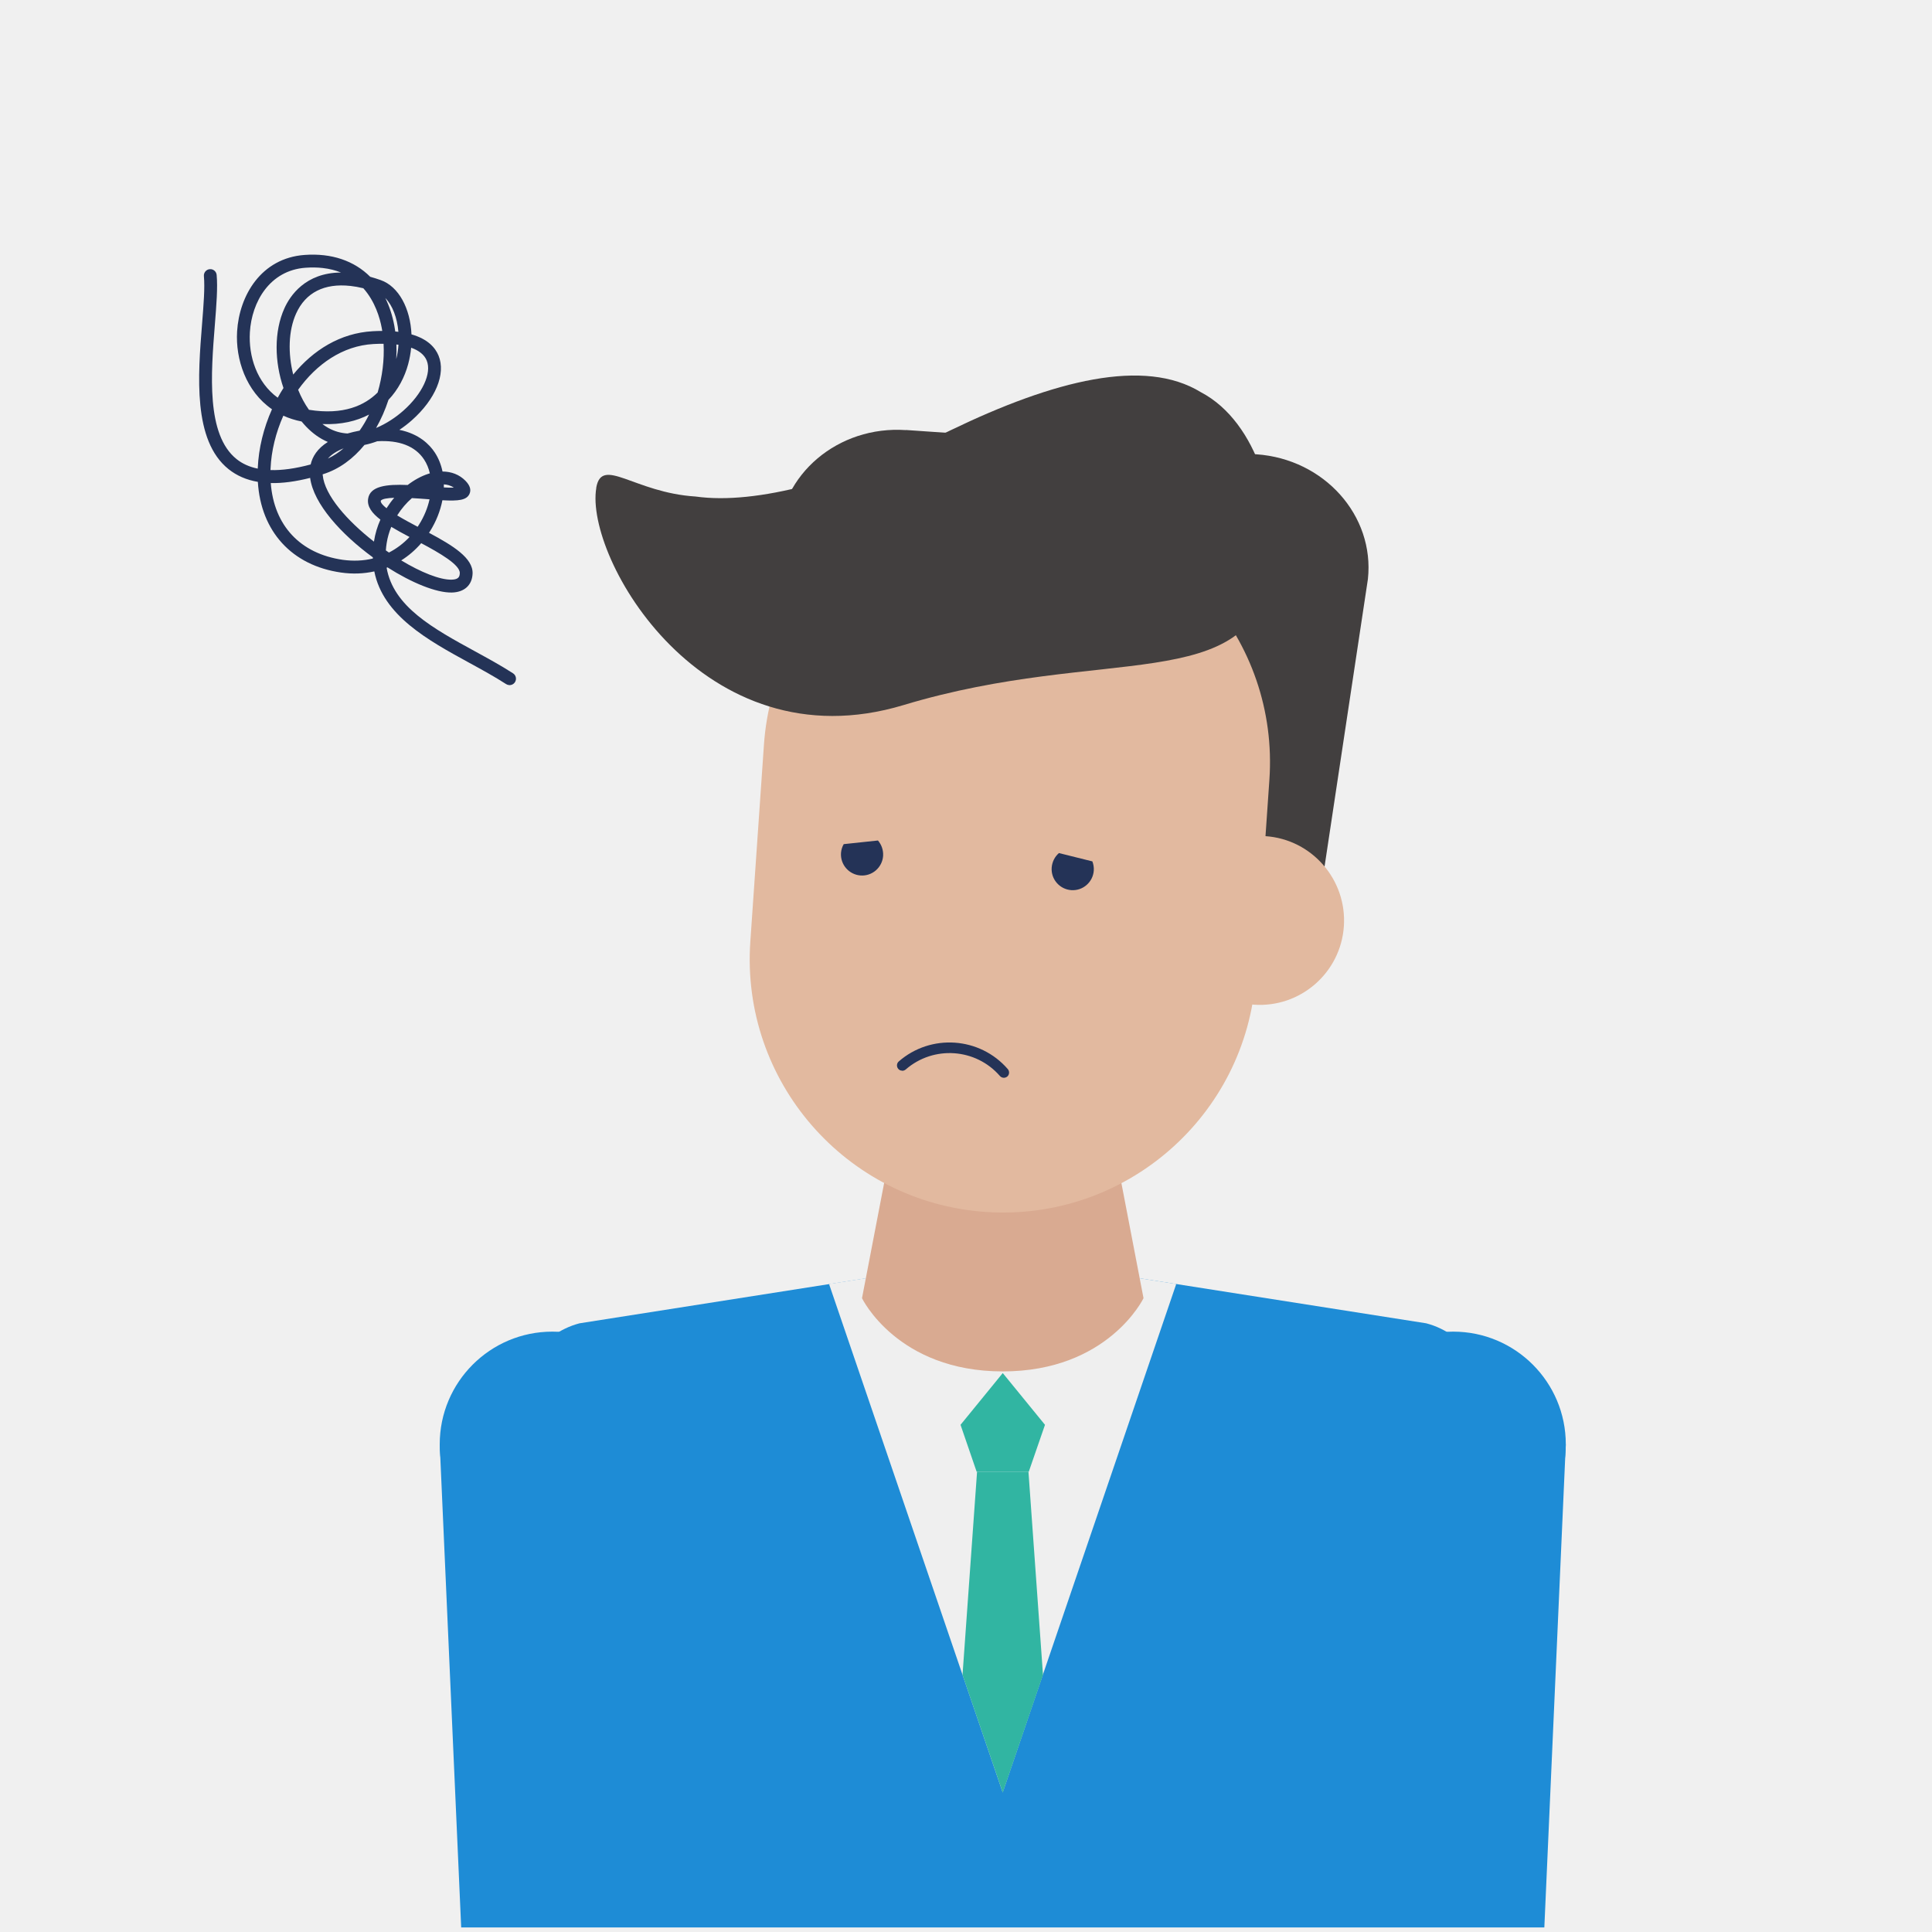
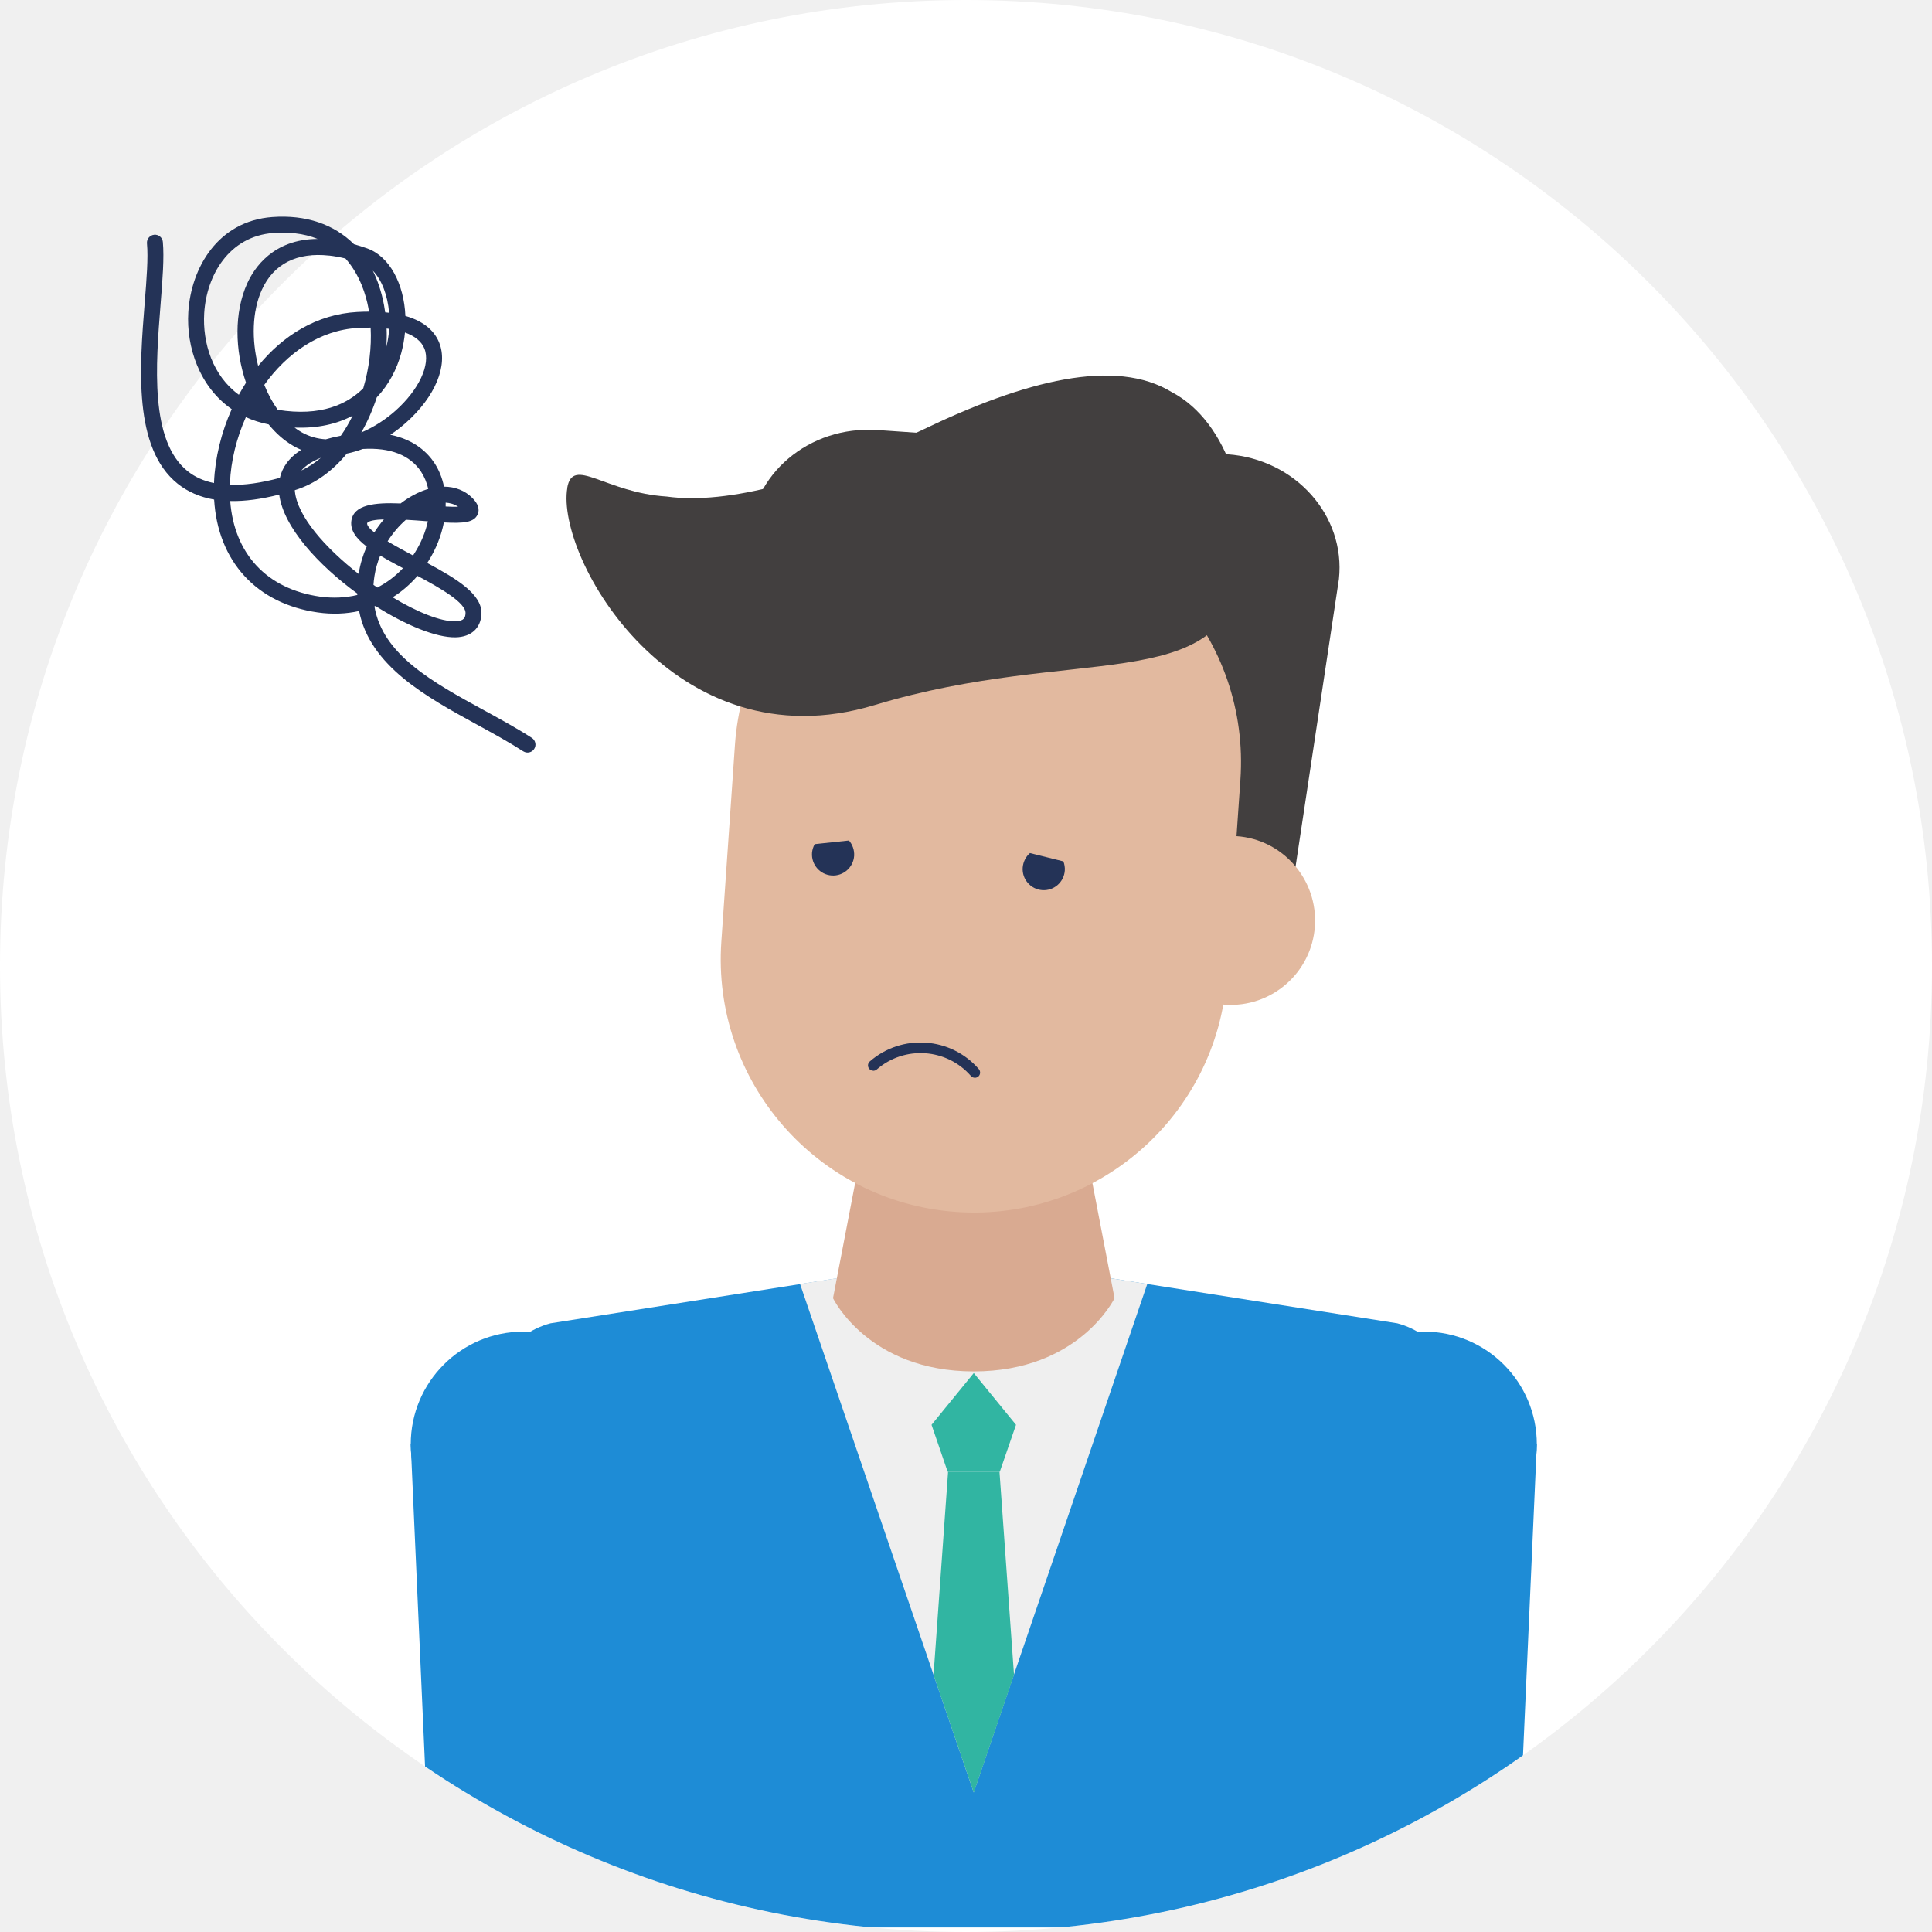
<svg xmlns="http://www.w3.org/2000/svg" width="200" height="200" viewBox="0 0 200 200" fill="none">
-   <mask id="mask0_54_148" style="mask-type:luminance" maskUnits="userSpaceOnUse" x="16" y="29" width="171" height="171">
-     <path d="M186.805 29.448H16.805V199.528H186.805V29.448Z" fill="white" />
+   <rect width="200" height="200" rx="100" fill="white" />
+   <mask id="mask0_54_148" style="mask-type:alpha" maskUnits="userSpaceOnUse" x="0" y="0" width="200" height="200">
+     <rect width="200" height="200" rx="100" fill="white" />
  </mask>
  <g mask="url(#mask0_54_148)">
-     <path d="M67.377 261.51H140.234L154.32 146.913C154.599 142.26 151.782 138.069 147.641 136.988L111.298 131.278C106.38 129.99 101.255 129.99 96.338 131.278L59.994 136.988C55.853 138.069 53.024 142.272 53.315 146.913L67.401 261.51H67.377Z" fill="#1E8CD6" />
-     <path d="M103.805 185.57L85.822 132.918L96.313 131.266C101.231 129.978 106.355 129.978 111.273 131.266L121.765 132.918L103.793 185.57H103.805Z" fill="#EFEFEF" />
-     <path d="M103.805 142.139L108.177 147.497L106.501 152.344H101.098L99.434 147.497L103.805 142.139Z" fill="#31B5A2" />
-     <path d="M107.97 173.385L103.805 185.57L99.64 173.385L101.146 152.344H106.465L107.97 173.385Z" fill="#31B5A2" />
-     <path d="M89.234 134.388C89.234 134.388 92.877 141.968 103.805 141.968C114.734 141.968 118.377 134.388 118.377 134.388L112.548 104.065H95.062L89.234 134.388Z" fill="#D9AA91" />
-     <path d="M68.834 149.512H45.52L48.434 215.114H65.92L68.834 149.512Z" fill="#1E8CD6" />
-     <path d="M57.177 161.175C63.615 161.175 68.834 155.953 68.834 149.512C68.834 143.071 63.615 137.85 57.177 137.85C50.739 137.85 45.52 143.071 45.52 149.512C45.52 155.953 50.739 161.175 57.177 161.175Z" fill="#1E8CD6" />
-     <path d="M162.091 149.512H138.777L141.691 215.114H159.177L162.091 149.512Z" fill="#1E8CD6" />
-     <path d="M150.434 161.175C156.872 161.175 162.091 155.953 162.091 149.512C162.091 143.071 156.872 137.85 150.434 137.85C143.996 137.85 138.777 143.071 138.777 149.512C138.777 155.953 143.996 161.175 150.434 161.175Z" fill="#1E8CD6" />
-     <path d="M93.787 44.513L130.058 47.028C137.077 47.513 142.31 53.369 141.606 59.941L136.87 91.345L80.916 87.47L80.564 55.714C80.77 49.117 86.769 44.039 93.787 44.525V44.513Z" fill="#423F3F" />
-     <path d="M121.68 94.674C121.34 99.497 124.983 103.676 129.791 104.004C134.612 104.345 138.789 100.7 139.117 95.889C139.445 91.078 135.814 86.887 131.005 86.559C126.185 86.231 122.008 89.864 121.68 94.674Z" fill="#E2B99F" />
-     <path d="M102.02 125.458C116.47 126.455 129.002 115.557 129.998 101.101L131.406 80.74C132.414 66.283 121.51 53.745 107.06 52.749C92.61 51.741 80.078 62.65 79.082 77.107L77.674 97.468C76.666 111.925 87.57 124.462 102.02 125.458Z" fill="#E2B99F" />
-     <path d="M61.73 50.502C60.492 57.682 72.756 79.258 93.532 72.989C114.309 66.721 129.354 72.127 131.54 59.371C132.681 52.738 130.24 43.711 124.315 40.601C118.474 37.017 109.16 39.35 98.414 44.537C87.668 49.713 78.317 52.276 72.015 51.401C65.628 51 62.289 47.173 61.718 50.514L61.73 50.502Z" fill="#423F3F" />
-     <path d="M93.363 110.831C93.217 110.831 93.083 110.759 92.986 110.649C92.792 110.418 92.816 110.078 93.035 109.884C96.362 106.98 101.438 107.333 104.328 110.673C104.522 110.904 104.498 111.244 104.279 111.439C104.048 111.633 103.708 111.609 103.514 111.39C101.013 108.511 96.641 108.207 93.763 110.71C93.654 110.807 93.508 110.856 93.363 110.844V110.831Z" fill="#243357" />
-     <path d="M90.885 87.008L87.34 87.385C87.182 87.664 87.085 87.968 87.06 88.296C86.975 89.499 87.886 90.543 89.088 90.629C90.29 90.714 91.335 89.802 91.42 88.6C91.456 87.992 91.25 87.433 90.885 87.008Z" fill="#243357" />
-     <path d="M109.622 88.309C109.197 88.673 108.918 89.208 108.869 89.815C108.784 91.018 109.695 92.062 110.897 92.147C112.099 92.233 113.143 91.321 113.228 90.119C113.253 89.791 113.192 89.463 113.083 89.171L109.622 88.309Z" fill="#243357" />
+     <mask id="mask1_54_148" style="mask-type:luminance" maskUnits="userSpaceOnUse" x="13" y="29" width="171" height="171">
+       <path d="M183.805 29.448H13.805V199.528H183.805V29.448Z" fill="white" />
+     </mask>
+     <g mask="url(#mask1_54_148)">
+       <path d="M64.377 261.51H137.234L151.32 146.913C151.599 142.26 148.782 138.069 144.641 136.988L108.298 131.278C103.38 129.99 98.255 129.99 93.338 131.278L56.994 136.988C52.853 138.069 50.024 142.272 50.315 146.913L64.401 261.51H64.377Z" fill="#1E8CD6" />
+       <path d="M100.805 185.57L82.822 132.918L93.313 131.266C98.231 129.978 103.355 129.978 108.273 131.266L118.765 132.918L100.793 185.57H100.805Z" fill="#EFEFEF" />
+       <path d="M100.805 142.139L105.177 147.497L103.501 152.344H98.097L96.434 147.497L100.805 142.139Z" fill="#31B5A2" />
+       <path d="M104.97 173.385L100.805 185.57L96.64 173.385L98.146 152.344H103.465L104.97 173.385Z" fill="#31B5A2" />
+       <path d="M86.234 134.388C86.234 134.388 89.877 141.968 100.805 141.968C111.734 141.968 115.377 134.388 115.377 134.388L109.548 104.065H92.062L86.234 134.388Z" fill="#D9AA91" />
+       <path d="M65.834 149.512H42.52L45.434 215.114H62.92L65.834 149.512Z" fill="#1E8CD6" />
+       <path d="M54.177 161.175C60.615 161.175 65.834 155.953 65.834 149.512C65.834 143.071 60.615 137.85 54.177 137.85C47.739 137.85 42.52 143.071 42.52 149.512C42.52 155.953 47.739 161.175 54.177 161.175Z" fill="#1E8CD6" />
+       <path d="M159.091 149.512H135.777L138.691 215.114H156.177L159.091 149.512Z" fill="#1E8CD6" />
+       <path d="M147.434 161.175C153.872 161.175 159.091 155.953 159.091 149.512C159.091 143.071 153.872 137.85 147.434 137.85C140.996 137.85 135.777 143.071 135.777 149.512C135.777 155.953 140.996 161.175 147.434 161.175Z" fill="#1E8CD6" />
+       <path d="M90.787 44.513L127.058 47.028C134.077 47.513 139.31 53.369 138.606 59.941L133.87 91.345L77.916 87.47L77.564 55.714C77.77 49.117 83.769 44.039 90.787 44.525V44.513Z" fill="#423F3F" />
+       <path d="M118.68 94.674C118.34 99.497 121.983 103.676 126.791 104.004C131.612 104.345 135.789 100.7 136.117 95.889C136.445 91.078 132.814 86.887 128.005 86.559C123.185 86.231 119.008 89.864 118.68 94.674Z" fill="#E2B99F" />
+       <path d="M99.02 125.458C113.47 126.455 126.002 115.557 126.998 101.101L128.406 80.74C129.414 66.283 118.51 53.745 104.06 52.749C89.61 51.741 77.078 62.65 76.082 77.107L74.674 97.468C73.666 111.925 84.57 124.462 99.02 125.458Z" fill="#E2B99F" />
+       <path d="M58.73 50.502C57.492 57.682 69.756 79.258 90.532 72.989C111.309 66.721 126.354 72.127 128.54 59.371C129.681 52.738 127.24 43.711 121.315 40.601C115.474 37.017 106.16 39.35 95.414 44.537C84.668 49.713 75.317 52.276 69.015 51.401C62.628 51 59.289 47.173 58.718 50.514L58.73 50.502Z" fill="#423F3F" />
+       <path d="M90.363 110.831C90.217 110.831 90.083 110.759 89.986 110.649C89.792 110.418 89.816 110.078 90.035 109.884C93.362 106.98 98.438 107.333 101.328 110.673C101.522 110.904 101.498 111.244 101.279 111.439C101.048 111.633 100.708 111.609 100.514 111.39C98.013 108.511 93.641 108.207 90.763 110.71C90.654 110.807 90.508 110.856 90.363 110.844V110.831Z" fill="#243357" />
+       <path d="M87.885 87.008L84.34 87.385C84.182 87.664 84.085 87.968 84.06 88.296C83.975 89.499 84.886 90.543 86.088 90.629C87.29 90.714 88.335 89.802 88.42 88.6C88.456 87.992 88.25 87.433 87.885 87.008Z" fill="#243357" />
+       <path d="M106.622 88.309C106.197 88.673 105.918 89.208 105.869 89.815C105.784 91.018 106.695 92.062 107.897 92.147C109.099 92.233 110.143 91.321 110.228 90.119C110.253 89.791 110.192 89.463 110.083 89.171L106.622 88.309Z" fill="#243357" />
+     </g>
  </g>
  <g clip-path="url(#clip0_54_148)">
-     <path d="M52.678 70.917C52.578 70.906 52.481 70.873 52.391 70.816C51.21 70.054 49.92 69.347 48.556 68.601C44.334 66.291 39.648 63.728 38.749 59.151C37.658 59.394 36.501 59.44 35.307 59.269C30.2 58.542 26.999 54.996 26.693 49.883C25.514 49.681 24.504 49.242 23.656 48.563C19.955 45.595 20.491 38.895 20.92 33.512C21.079 31.515 21.217 29.785 21.108 28.586C21.074 28.222 21.343 27.898 21.708 27.864C22.072 27.828 22.397 28.1 22.428 28.463C22.547 29.776 22.406 31.556 22.242 33.617C21.839 38.685 21.335 44.995 24.486 47.522C25.089 48.007 25.823 48.337 26.682 48.513C26.684 48.491 26.685 48.466 26.685 48.439C26.773 46.411 27.284 44.31 28.156 42.366C25.469 40.511 24.369 37.198 24.545 34.304C24.772 30.603 27.019 26.72 31.53 26.391C34.331 26.186 36.667 26.998 38.324 28.652C38.673 28.749 39.033 28.863 39.407 28.994C41.282 29.654 42.481 31.945 42.596 34.615C44.297 35.098 45.065 35.998 45.4 36.818C46.173 38.709 45.086 41.334 42.633 43.507C42.243 43.852 41.811 44.189 41.343 44.498C43.389 44.912 44.47 46.025 45.001 46.829C45.391 47.416 45.658 48.087 45.808 48.811C46.735 48.816 47.557 49.136 48.174 49.76C48.653 50.244 48.795 50.703 48.6 51.13C48.3 51.779 47.474 51.878 45.796 51.786C45.584 52.879 45.15 53.989 44.5 55.019C44.47 55.065 44.443 55.111 44.411 55.155C46.878 56.475 48.999 57.77 48.921 59.399C48.865 60.584 48.063 61.308 46.777 61.338C45.163 61.375 42.621 60.331 40.111 58.733C40.083 58.744 40.052 58.756 40.022 58.769C40.717 62.805 44.852 65.065 49.191 67.436C50.517 68.163 51.888 68.91 53.11 69.702C53.418 69.902 53.506 70.312 53.308 70.619C53.167 70.838 52.92 70.946 52.678 70.919L52.678 70.917ZM41.531 58.011C43.574 59.242 45.531 60.031 46.748 60.007C47.502 59.988 47.582 59.677 47.597 59.334C47.638 58.47 45.488 57.232 43.603 56.23C42.991 56.94 42.295 57.537 41.533 58.014L41.531 58.011ZM28.029 50.005C28.36 54.393 31.07 57.322 35.494 57.954C36.574 58.1 37.619 58.055 38.599 57.818C38.597 57.777 38.597 57.739 38.597 57.696C35.341 55.319 32.458 52.168 32.105 49.471C30.592 49.854 29.236 50.034 28.029 50.007L28.029 50.005ZM39.942 56.977C40.049 57.051 40.155 57.126 40.264 57.199C41.049 56.797 41.766 56.256 42.394 55.589C41.711 55.226 41.071 54.881 40.504 54.539C40.284 55.074 40.118 55.641 40.026 56.236C39.987 56.489 39.958 56.735 39.943 56.975L39.942 56.977ZM33.401 49.102C33.402 49.129 33.404 49.154 33.408 49.181C33.602 51.274 35.953 53.918 38.712 56.07C38.714 56.059 38.715 56.047 38.716 56.034C38.84 55.237 39.07 54.486 39.38 53.792C38.504 53.122 38.003 52.444 38.102 51.664C38.278 50.31 40.013 50.116 42.201 50.207C42.892 49.677 43.618 49.284 44.317 49.057C44.377 49.037 44.438 49.019 44.498 49C44.378 48.476 44.178 47.988 43.897 47.563C42.982 46.18 41.321 45.54 39.051 45.678C38.621 45.838 38.177 45.97 37.729 46.06C36.568 47.479 35.126 48.564 33.443 49.09C33.429 49.093 33.415 49.099 33.401 49.102ZM41.117 53.355C41.801 53.768 42.579 54.186 43.233 54.531C43.282 54.457 43.33 54.384 43.379 54.308C43.909 53.465 44.272 52.573 44.466 51.69C44.406 51.685 44.345 51.681 44.285 51.676C43.864 51.644 43.27 51.596 42.641 51.563C42.079 52.053 41.555 52.658 41.119 53.353L41.117 53.355ZM40.809 51.531C40.099 51.555 39.544 51.64 39.415 51.84C39.391 52.038 39.626 52.309 40.013 52.612C40.257 52.227 40.523 51.865 40.809 51.531ZM29.331 43.033C28.551 44.782 28.087 46.67 28.008 48.496C28.007 48.55 28.005 48.606 28.001 48.662C29.201 48.699 30.59 48.503 32.159 48.081C32.347 47.264 32.856 46.433 33.937 45.752C33.729 45.664 33.52 45.562 33.315 45.445C32.535 45.004 31.833 44.382 31.223 43.633L31.215 43.632C30.531 43.496 29.902 43.294 29.331 43.031L29.331 43.033ZM45.947 50.141C45.947 50.245 45.946 50.352 45.944 50.46C46.332 50.48 46.695 50.491 46.981 50.482C46.658 50.255 46.295 50.163 45.947 50.141ZM35.569 46.413C34.848 46.698 34.306 47.051 33.944 47.471C34.524 47.194 35.066 46.837 35.569 46.413ZM33.379 43.899C33.57 44.043 33.766 44.175 33.969 44.29C34.61 44.651 35.286 44.835 35.975 44.875C36.356 44.766 36.773 44.665 37.227 44.578C37.592 44.059 37.92 43.501 38.207 42.913C36.915 43.596 35.313 43.978 33.377 43.898L33.379 43.899ZM40.215 41.393C39.881 42.415 39.452 43.397 38.932 44.306C39.994 43.859 40.976 43.204 41.757 42.51C43.719 40.772 44.715 38.641 44.174 37.323C43.934 36.734 43.383 36.288 42.562 35.993C42.508 36.564 42.405 37.138 42.25 37.711C41.891 39.033 41.224 40.329 40.216 41.391L40.215 41.393ZM31.983 42.422C35.566 42.999 37.76 41.959 39.093 40.633C39.579 38.987 39.795 37.243 39.708 35.588C39.373 35.585 39.022 35.593 38.656 35.614C35.468 35.791 32.754 37.706 30.863 40.349C31.166 41.103 31.543 41.804 31.981 42.419L31.983 42.422ZM33.385 27.741C32.846 27.682 32.261 27.672 31.625 27.717C27.913 27.989 26.058 31.259 25.868 34.384C25.715 36.884 26.588 39.603 28.75 41.171C28.938 40.829 29.136 40.493 29.345 40.166C28.418 37.46 28.346 34.334 29.448 31.902C30.023 30.632 31.6 28.23 35.3 28.212C34.737 27.984 34.102 27.82 33.385 27.741ZM36.255 29.598C33.586 29.305 31.638 30.278 30.657 32.449C29.841 34.252 29.807 36.606 30.353 38.776C32.401 36.254 35.222 34.474 38.586 34.287C38.931 34.269 39.258 34.257 39.571 34.258C39.555 34.153 39.535 34.047 39.517 33.943C39.325 32.916 38.834 31.212 37.612 29.839C37.142 29.725 36.691 29.644 36.258 29.596L36.255 29.598ZM41.035 35.663C41.055 36.159 41.049 36.665 41.02 37.17C41.142 36.679 41.216 36.181 41.25 35.689C41.179 35.682 41.108 35.672 41.035 35.663ZM39.888 30.852C40.305 31.695 40.619 32.646 40.817 33.699C40.856 33.901 40.89 34.105 40.918 34.316C41.029 34.325 41.136 34.335 41.242 34.351C41.121 32.899 40.635 31.614 39.888 30.852Z" fill="#243357" />
+     <path d="M54.517 77.899C54.392 77.886 54.271 77.844 54.159 77.773C52.689 76.824 51.083 75.944 49.385 75.015C44.129 72.14 38.295 68.949 37.176 63.252C35.818 63.554 34.378 63.611 32.891 63.398C26.533 62.493 22.547 58.078 22.167 51.713C20.699 51.462 19.442 50.915 18.386 50.07C13.779 46.375 14.446 38.034 14.98 31.332C15.178 28.846 15.35 26.692 15.214 25.2C15.172 24.747 15.507 24.344 15.961 24.301C16.414 24.256 16.818 24.594 16.858 25.047C17.006 26.681 16.83 28.898 16.626 31.463C16.124 37.773 15.497 45.627 19.42 48.774C20.17 49.378 21.084 49.789 22.153 50.007C22.156 49.98 22.157 49.949 22.157 49.915C22.267 47.391 22.903 44.776 23.988 42.355C20.644 40.046 19.274 35.921 19.493 32.318C19.775 27.71 22.573 22.877 28.189 22.468C31.675 22.211 34.584 23.223 36.647 25.282C37.081 25.403 37.53 25.545 37.995 25.708C40.329 26.53 41.822 29.382 41.966 32.705C44.083 33.307 45.039 34.427 45.456 35.448C46.419 37.802 45.065 41.07 42.011 43.776C41.526 44.204 40.987 44.625 40.406 45.009C42.952 45.524 44.298 46.911 44.96 47.911C45.444 48.642 45.777 49.478 45.964 50.378C47.118 50.385 48.142 50.783 48.909 51.559C49.505 52.163 49.683 52.735 49.44 53.266C49.066 54.074 48.038 54.197 45.949 54.082C45.685 55.443 45.144 56.825 44.336 58.107C44.298 58.164 44.264 58.222 44.225 58.277C47.296 59.92 49.936 61.532 49.84 63.56C49.77 65.035 48.771 65.937 47.171 65.974C45.161 66.02 41.997 64.72 38.871 62.731C38.837 62.744 38.798 62.76 38.761 62.775C39.626 67.8 44.774 70.613 50.176 73.566C51.826 74.47 53.533 75.4 55.055 76.386C55.438 76.635 55.547 77.146 55.301 77.528C55.126 77.801 54.818 77.935 54.516 77.902L54.517 77.899ZM40.639 61.832C43.183 63.364 45.619 64.346 47.135 64.317C48.074 64.293 48.172 63.906 48.191 63.48C48.242 62.403 45.565 60.862 43.219 59.615C42.457 60.499 41.59 61.242 40.642 61.835L40.639 61.832ZM23.831 51.865C24.243 57.328 27.617 60.975 33.124 61.761C34.468 61.943 35.769 61.886 36.989 61.591C36.987 61.541 36.986 61.493 36.986 61.44C32.934 58.481 29.344 54.558 28.905 51.2C27.021 51.677 25.333 51.901 23.83 51.868L23.831 51.865ZM38.661 60.544C38.794 60.638 38.926 60.73 39.062 60.821C40.039 60.32 40.932 59.647 41.714 58.817C40.863 58.364 40.066 57.935 39.361 57.51C39.087 58.175 38.88 58.881 38.765 59.623C38.717 59.937 38.681 60.244 38.662 60.542L38.661 60.544ZM30.518 50.74C30.52 50.774 30.522 50.805 30.526 50.84C30.769 53.445 33.695 56.737 37.13 59.415C37.132 59.401 37.133 59.387 37.135 59.371C37.289 58.379 37.576 57.443 37.962 56.58C36.871 55.746 36.248 54.901 36.371 53.931C36.59 52.245 38.749 52.003 41.473 52.117C42.334 51.457 43.238 50.968 44.107 50.685C44.183 50.66 44.258 50.637 44.333 50.614C44.184 49.962 43.935 49.354 43.585 48.825C42.446 47.103 40.378 46.307 37.552 46.479C37.016 46.678 36.464 46.841 35.907 46.954C34.46 48.721 32.666 50.071 30.57 50.727C30.552 50.73 30.535 50.737 30.518 50.74ZM40.124 56.035C40.976 56.549 41.944 57.071 42.758 57.499C42.819 57.407 42.879 57.316 42.94 57.222C43.6 56.173 44.052 55.062 44.293 53.962C44.218 53.957 44.143 53.951 44.068 53.946C43.544 53.905 42.804 53.846 42.02 53.805C41.322 54.415 40.669 55.168 40.127 56.033L40.124 56.035ZM39.741 53.765C38.857 53.794 38.166 53.901 38.005 54.149C37.975 54.395 38.268 54.733 38.749 55.111C39.053 54.632 39.385 54.18 39.741 53.765ZM25.451 43.186C24.48 45.363 23.903 47.713 23.805 49.987C23.803 50.054 23.801 50.124 23.796 50.193C25.289 50.239 27.019 49.995 28.972 49.469C29.206 48.452 29.84 47.418 31.185 46.57C30.926 46.461 30.666 46.334 30.411 46.188C29.44 45.639 28.566 44.864 27.807 43.932L27.796 43.931C26.945 43.762 26.162 43.51 25.451 43.183L25.451 43.186ZM46.137 52.034C46.137 52.163 46.136 52.298 46.133 52.432C46.616 52.457 47.068 52.47 47.424 52.459C47.022 52.176 46.57 52.062 46.137 52.034ZM33.217 47.393C32.319 47.749 31.645 48.188 31.194 48.71C31.916 48.366 32.591 47.921 33.217 47.393ZM30.491 44.263C30.728 44.443 30.973 44.607 31.226 44.75C32.023 45.199 32.865 45.429 33.723 45.478C34.197 45.342 34.716 45.217 35.282 45.108C35.736 44.463 36.145 43.768 36.502 43.036C34.893 43.886 32.898 44.362 30.488 44.263L30.491 44.263ZM39.002 41.144C38.585 42.416 38.051 43.638 37.404 44.77C38.726 44.214 39.948 43.398 40.92 42.535C43.364 40.37 44.603 37.717 43.93 36.077C43.63 35.343 42.945 34.788 41.923 34.421C41.856 35.131 41.727 35.846 41.534 36.559C41.088 38.206 40.257 39.819 39.002 41.141L39.002 41.144ZM28.753 42.424C33.213 43.144 35.944 41.848 37.604 40.198C38.209 38.148 38.478 35.977 38.369 33.916C37.953 33.913 37.516 33.923 37.06 33.949C33.091 34.169 29.713 36.554 27.358 39.844C27.736 40.782 28.205 41.655 28.75 42.421L28.753 42.424ZM30.498 24.148C29.827 24.074 29.099 24.061 28.307 24.118C23.685 24.457 21.377 28.528 21.14 32.418C20.949 35.53 22.037 38.915 24.727 40.867C24.961 40.441 25.209 40.023 25.468 39.617C24.315 36.247 24.224 32.355 25.597 29.328C26.313 27.747 28.276 24.756 32.883 24.735C32.182 24.45 31.391 24.246 30.498 24.148ZM34.072 26.46C30.749 26.095 28.323 27.306 27.102 30.009C26.086 32.254 26.044 35.184 26.724 37.885C29.274 34.745 32.785 32.53 36.973 32.297C37.403 32.274 37.81 32.26 38.199 32.261C38.179 32.13 38.155 31.998 38.133 31.869C37.893 30.59 37.281 28.469 35.761 26.76C35.175 26.617 34.613 26.517 34.075 26.457L34.072 26.46ZM40.022 34.011C40.047 34.627 40.039 35.257 40.004 35.887C40.154 35.275 40.248 34.655 40.29 34.043C40.201 34.033 40.113 34.021 40.022 34.011ZM38.594 28.021C39.114 29.071 39.504 30.254 39.751 31.565C39.799 31.817 39.841 32.071 39.876 32.333C40.015 32.345 40.148 32.357 40.28 32.377C40.129 30.569 39.524 28.97 38.594 28.021Z" fill="#243357" />
  </g>
  <defs>
    <clipPath id="clip0_54_148">
-       <rect width="36.676" height="42.139" fill="white" transform="translate(21.4772 25.1011) rotate(6.26339)" />
+       <rect width="45.659" height="52.46" fill="white" transform="translate(15.6737 20.8613) rotate(6.26339)" />
    </clipPath>
  </defs>
</svg>
